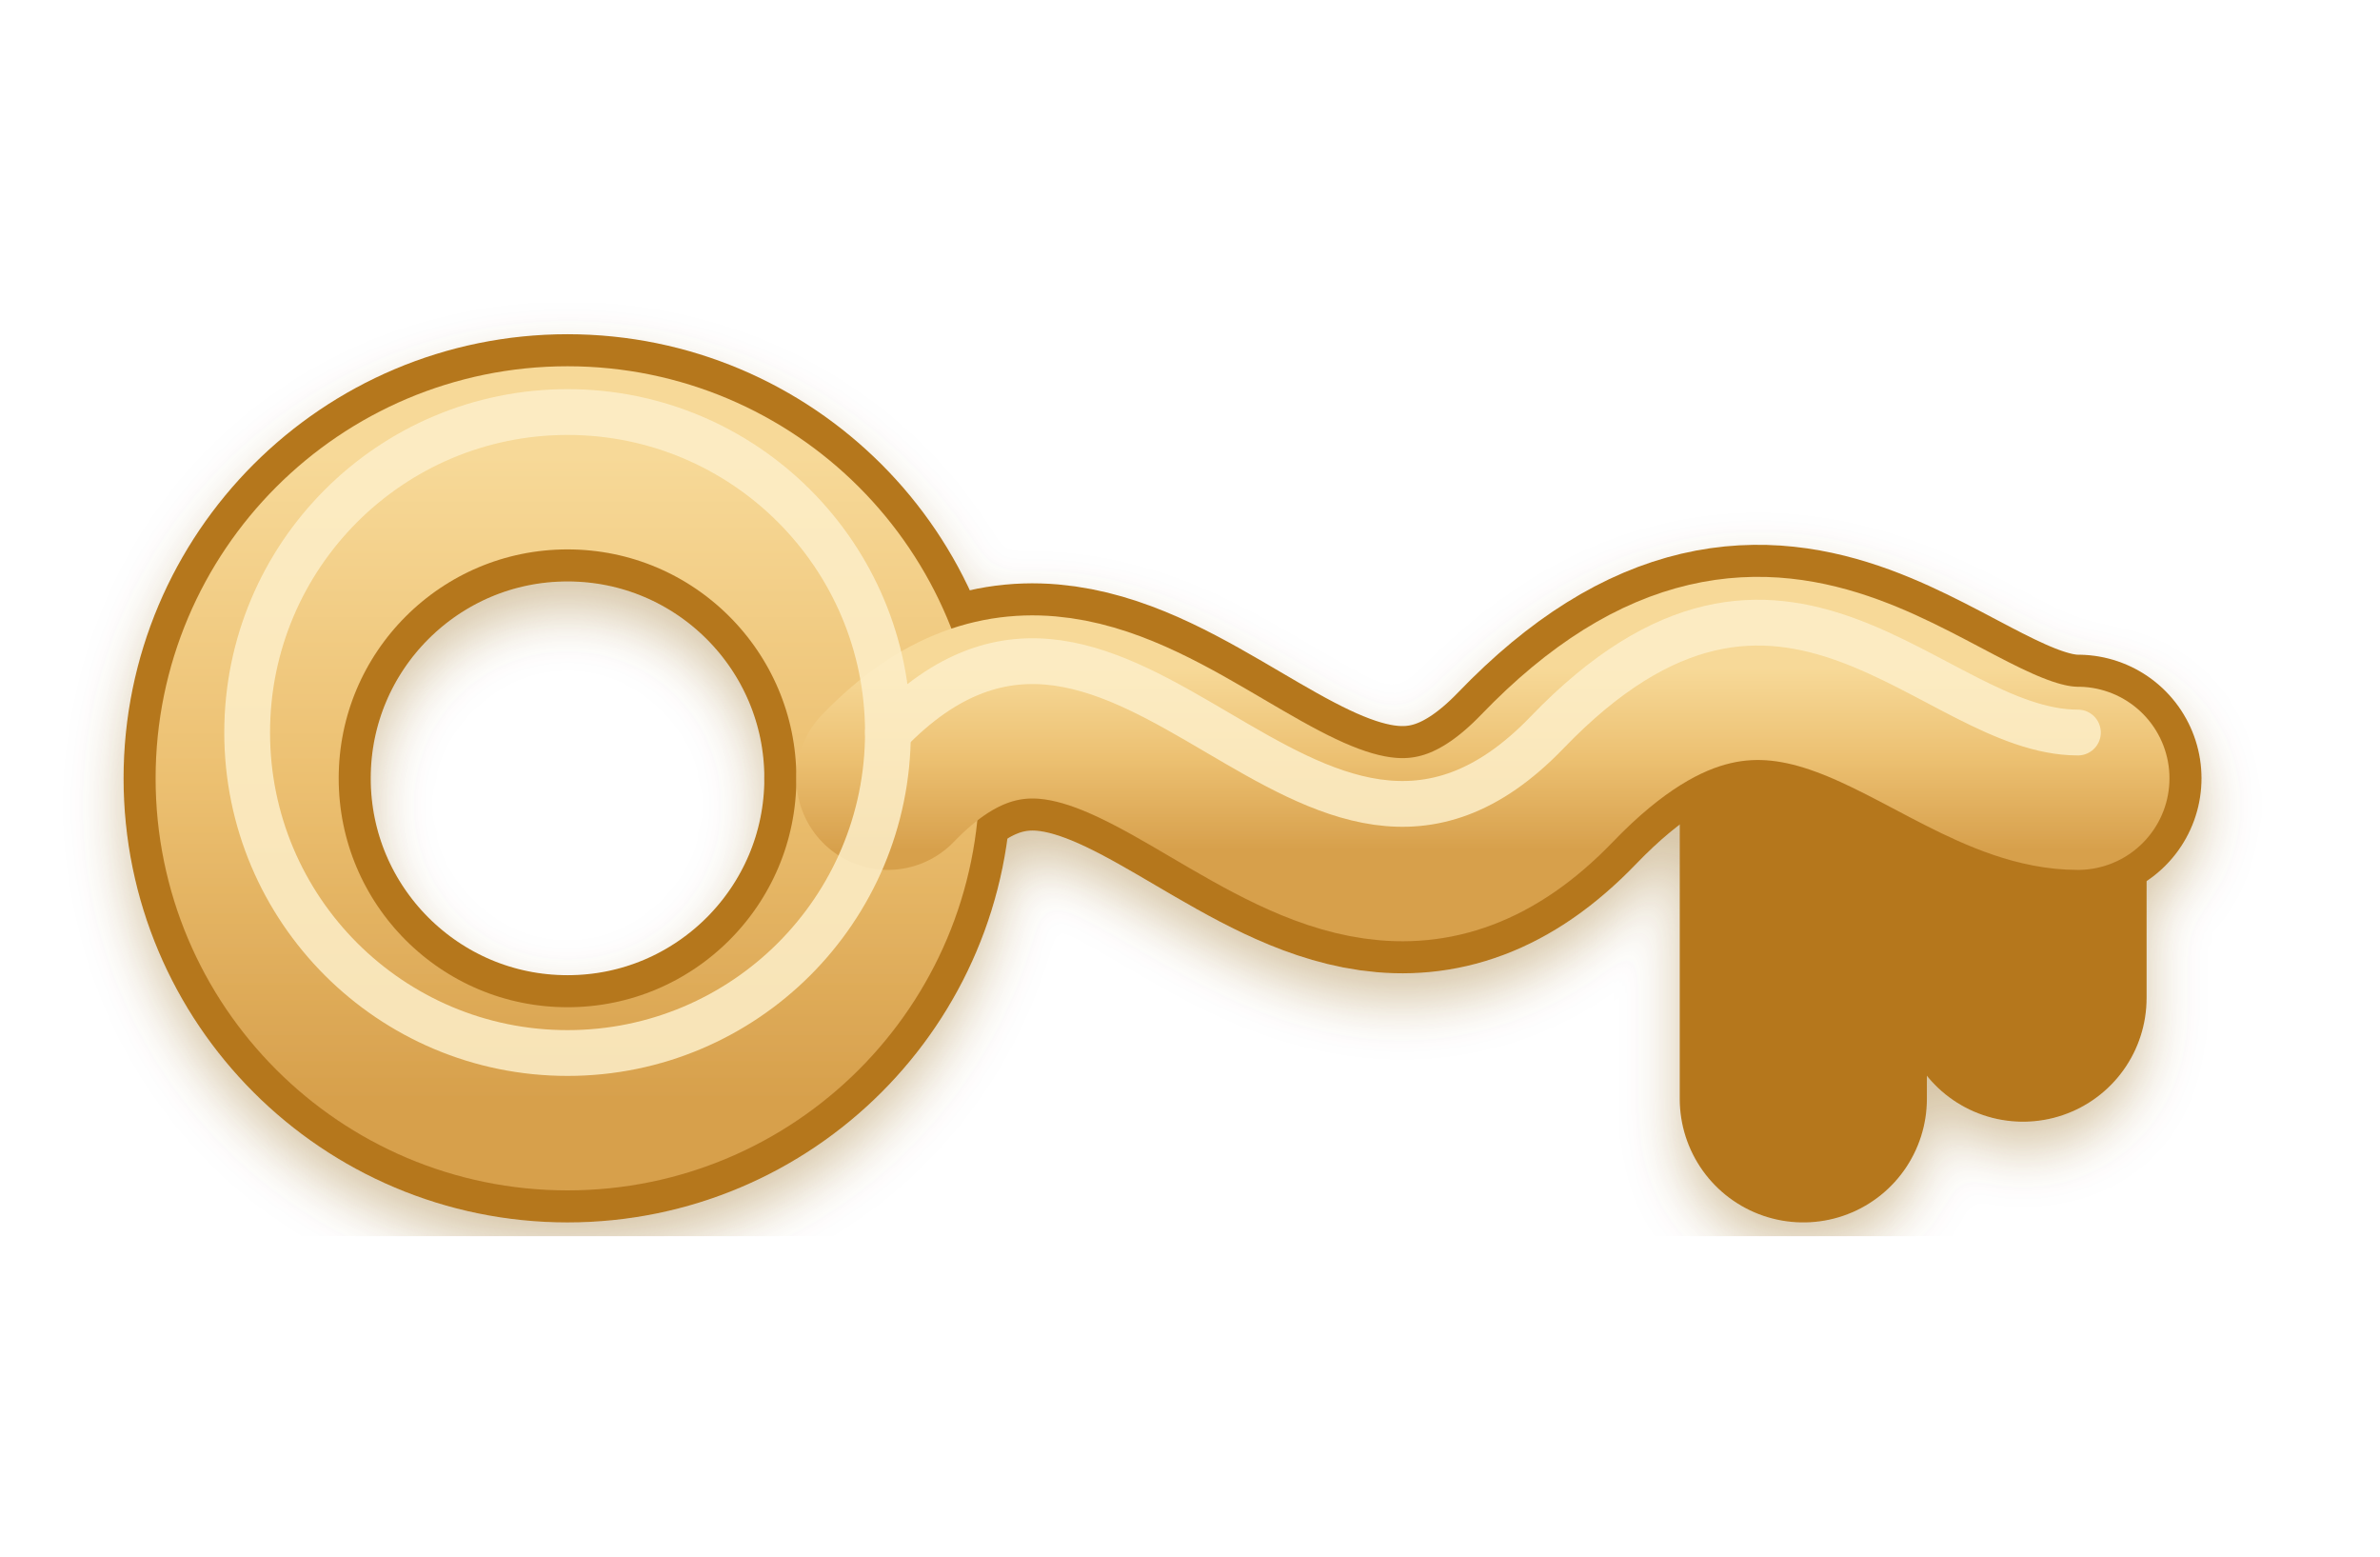
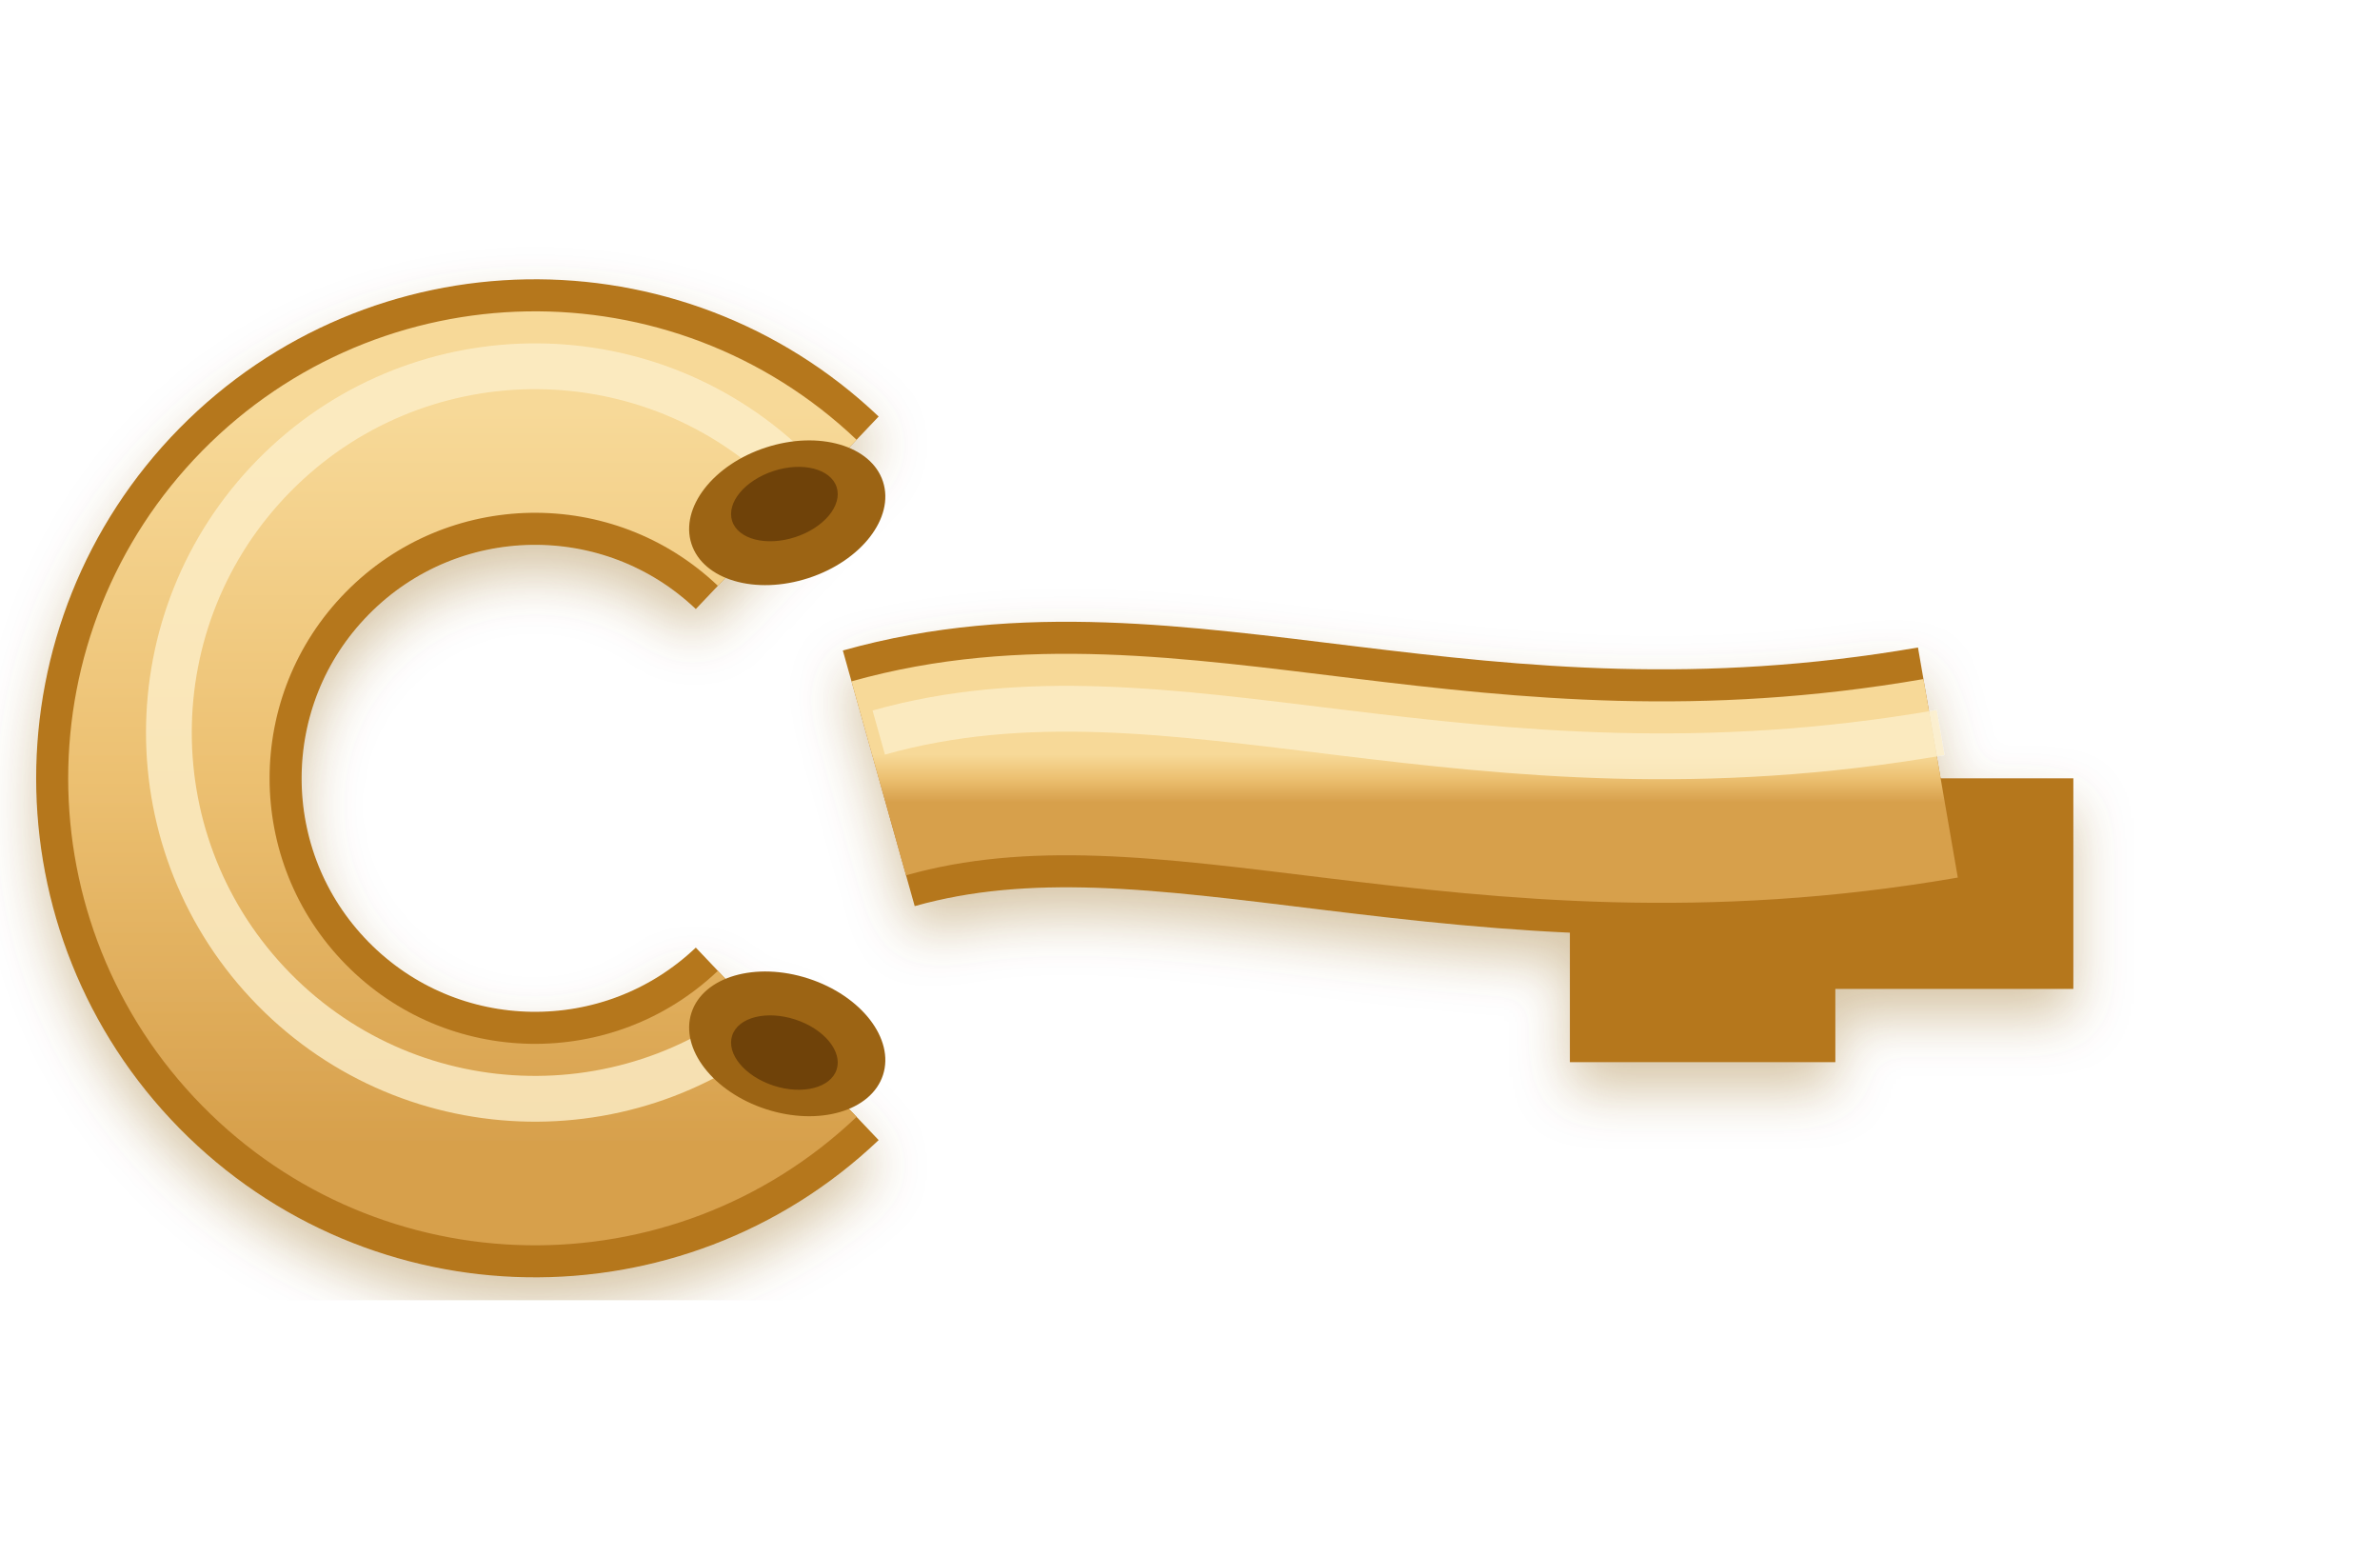
- <svg xmlns="http://www.w3.org/2000/svg" viewBox="0 0 260 170" width="260" height="170" role="img" aria-label="Pass the Keys - a pasta noodle shaped like a key">
+ <svg xmlns="http://www.w3.org/2000/svg" viewBox="0 0 260 170" width="260" height="170" role="img" aria-label="Pass the Keys - a key made of macaroni">
  <defs>
    <linearGradient id="pasta" x1="0" y1="0" x2="0" y2="1">
      <stop offset="0" stop-color="#f7d998" />
      <stop offset="0.5" stop-color="#ecc071" />
      <stop offset="1" stop-color="#d7a04c" />
    </linearGradient>
    <filter id="soft" x="-20%" y="-20%" width="140%" height="140%">
      <feDropShadow dx="0" dy="3" stdDeviation="3" flood-color="#8a5a12" flood-opacity="0.35" />
    </filter>
  </defs>
-   <g fill="none" stroke-linecap="round" stroke-linejoin="round" filter="url(#soft)">
-     <g stroke="#b5771f" stroke-width="27">
-       <circle cx="62" cy="85" r="35" />
-       <path d="M97 85 C 123 58, 143 112, 169 85 S 211 85, 227 85" />
-       <path d="M197 85 L 197 120" />
-       <path d="M221 85 L 221 109" />
+   <g fill="none" stroke-linecap="butt" filter="url(#soft)">
+     <g stroke="#b5771f" stroke-width="29">
+       <path d="M86 56 A40 40 0 1 0 86 114" />
+       <path d="M96 85 C 128 76, 160 94, 212 85" />
+       <path d="M186 85 L 186 116" />
+       <path d="M212 85 L 212 108" />
    </g>
-     <g stroke="url(#pasta)" stroke-width="20">
-       <circle cx="62" cy="85" r="35" />
-       <path d="M97 85 C 123 58, 143 112, 169 85 S 211 85, 227 85" />
-       <path d="M197 85 L 197 120" />
-       <path d="M221 85 L 221 109" />
+     <g stroke="url(#pasta)" stroke-width="22">
+       <path d="M86 56 A40 40 0 1 0 86 114" />
+       <path d="M96 85 C 128 76, 160 94, 212 85" />
+       <path d="M186 85 L 186 116" />
+       <path d="M212 85 L 212 108" />
    </g>
-     <g stroke="#fdefc9" stroke-width="5" opacity="0.85" transform="translate(0,-5)">
-       <circle cx="62" cy="85" r="35" />
-       <path d="M97 85 C 123 58, 143 112, 169 85 S 211 85, 227 85" />
+     <g stroke="#fdefc9" stroke-width="5" opacity="0.8" transform="translate(0,-5)">
+       <path d="M86 56 A40 40 0 1 0 86 114" />
+       <path d="M96 85 C 128 76, 160 94, 212 85" />
    </g>
  </g>
+   <g>
+     <ellipse cx="86" cy="56" rx="11" ry="7.5" fill="#9c6414" transform="rotate(-18 86 56)" />
+     <ellipse cx="86" cy="55" rx="6" ry="3.8" fill="#6f4209" transform="rotate(-18 86 56)" />
+     <ellipse cx="86" cy="114" rx="11" ry="7.5" fill="#9c6414" transform="rotate(18 86 114)" />
+     <ellipse cx="86" cy="115" rx="6" ry="3.8" fill="#6f4209" transform="rotate(18 86 114)" />
+   </g>
</svg>
